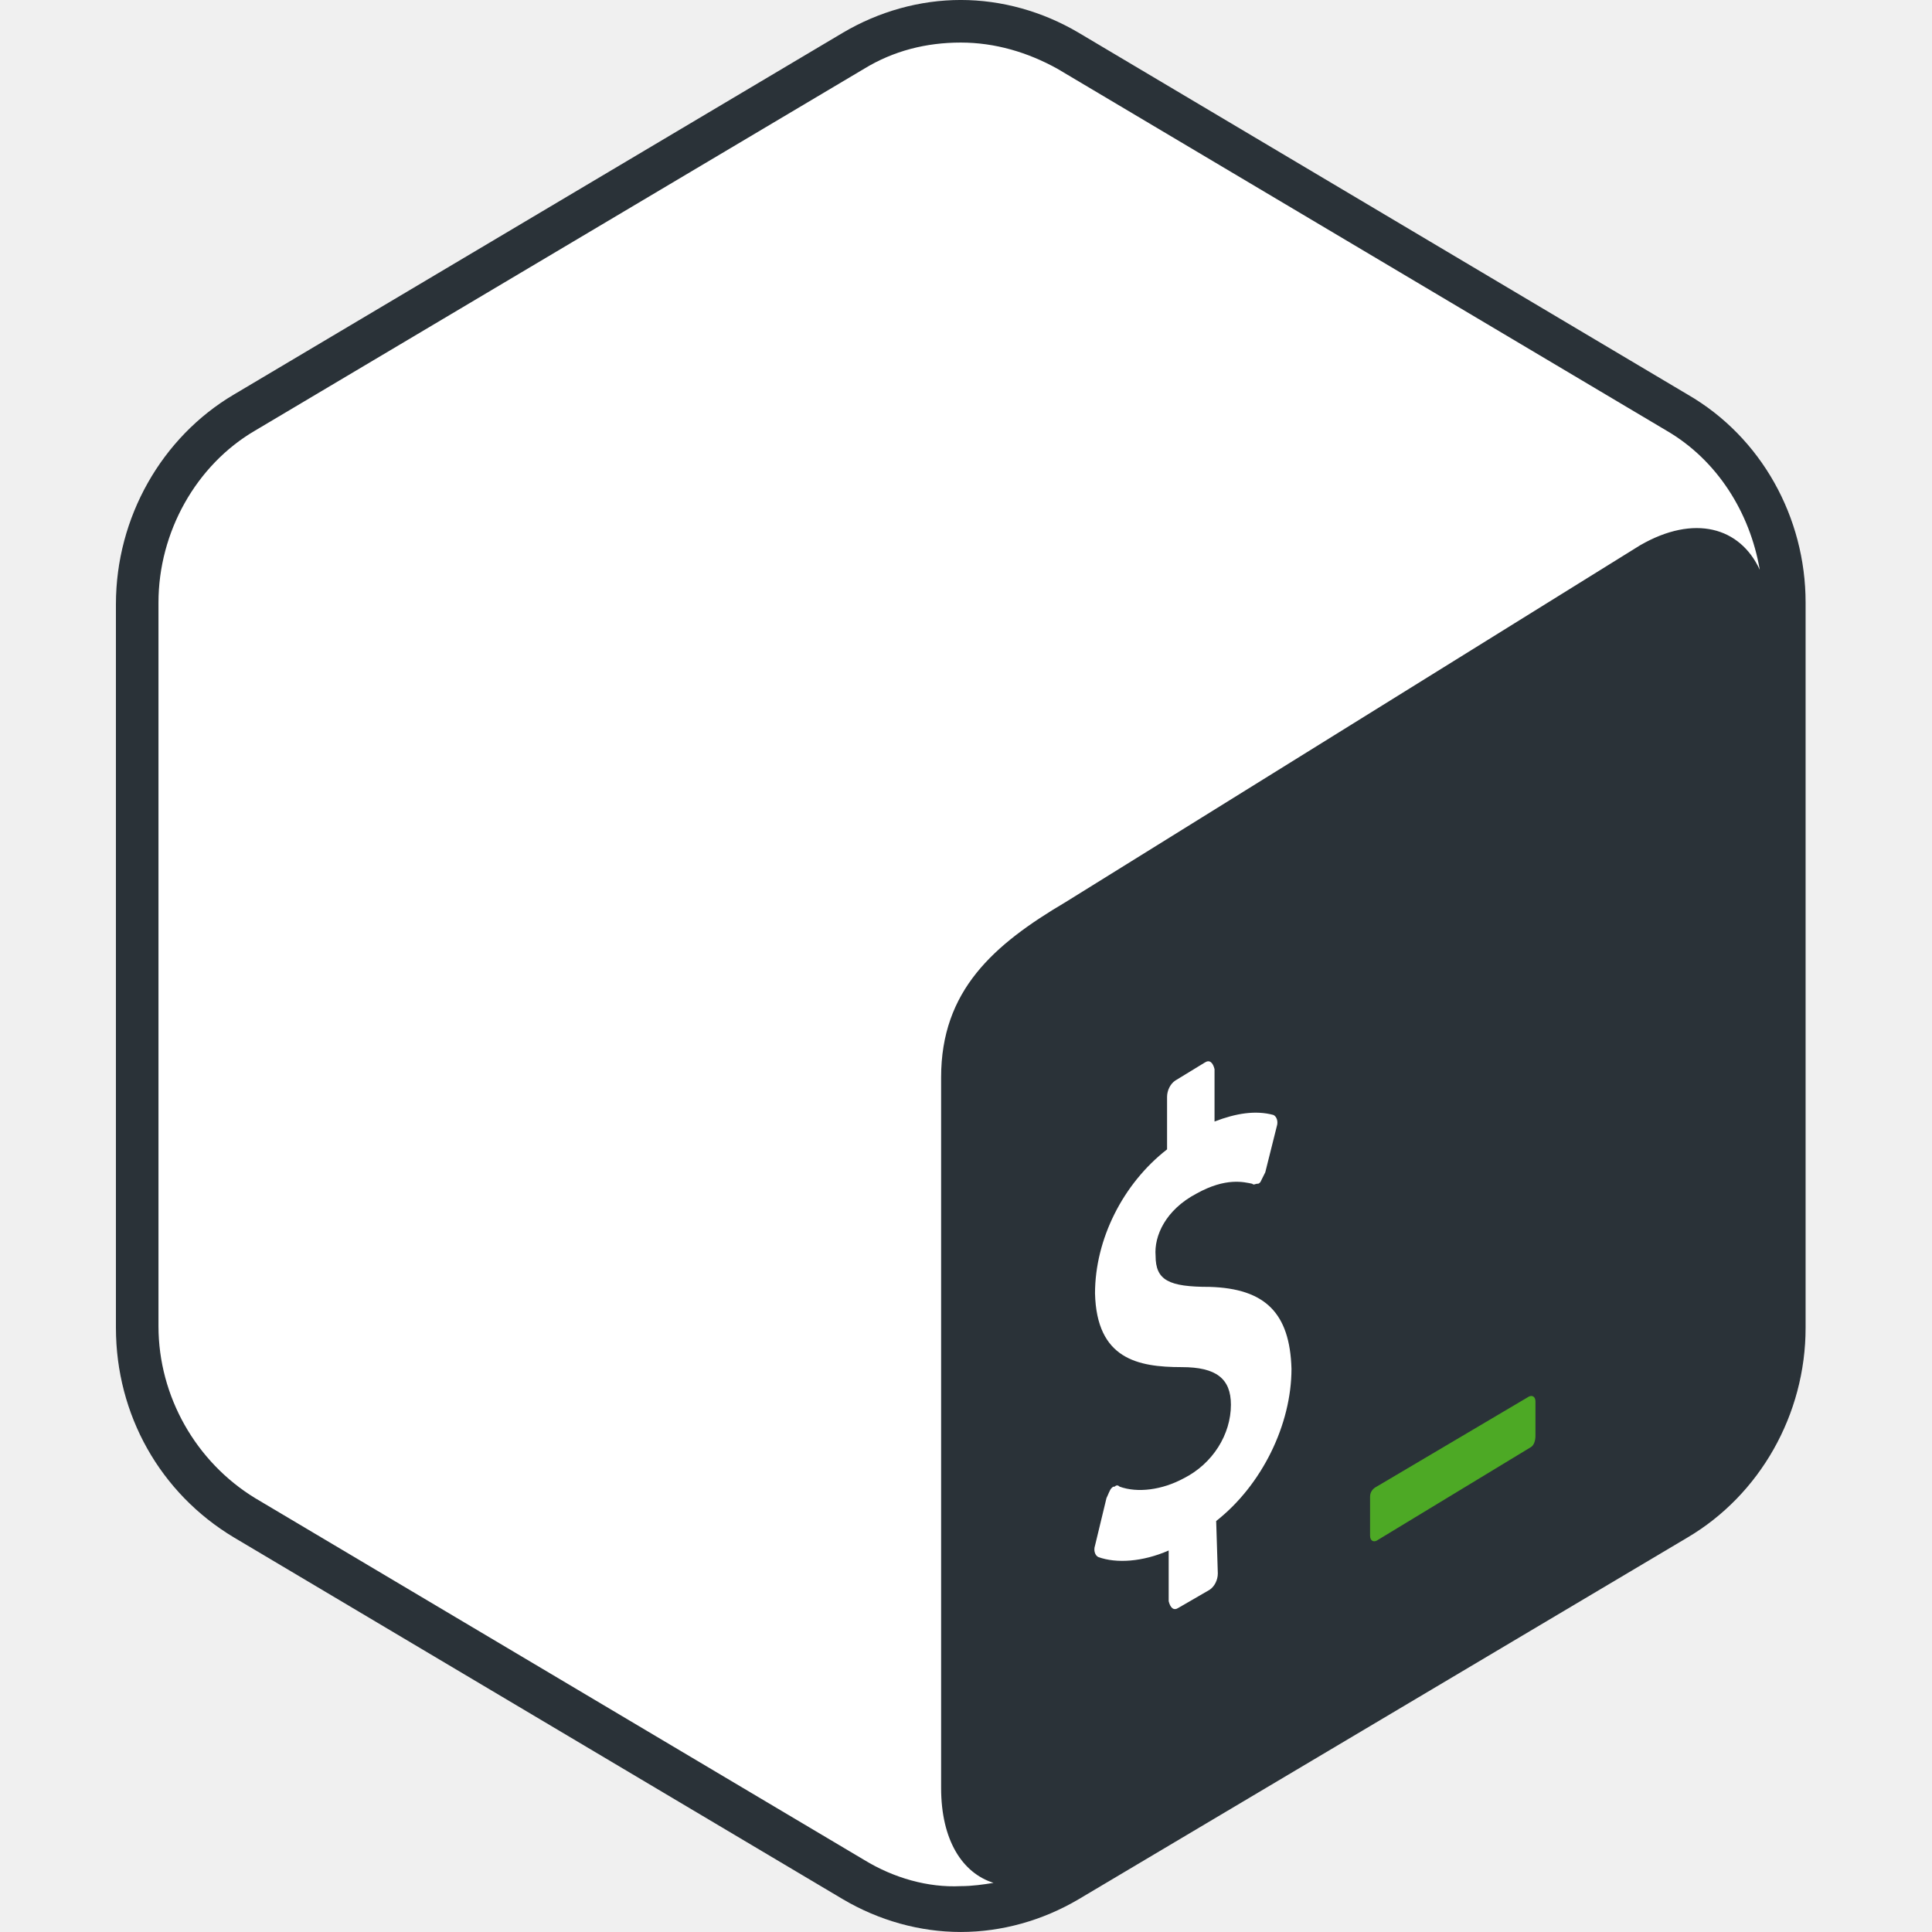
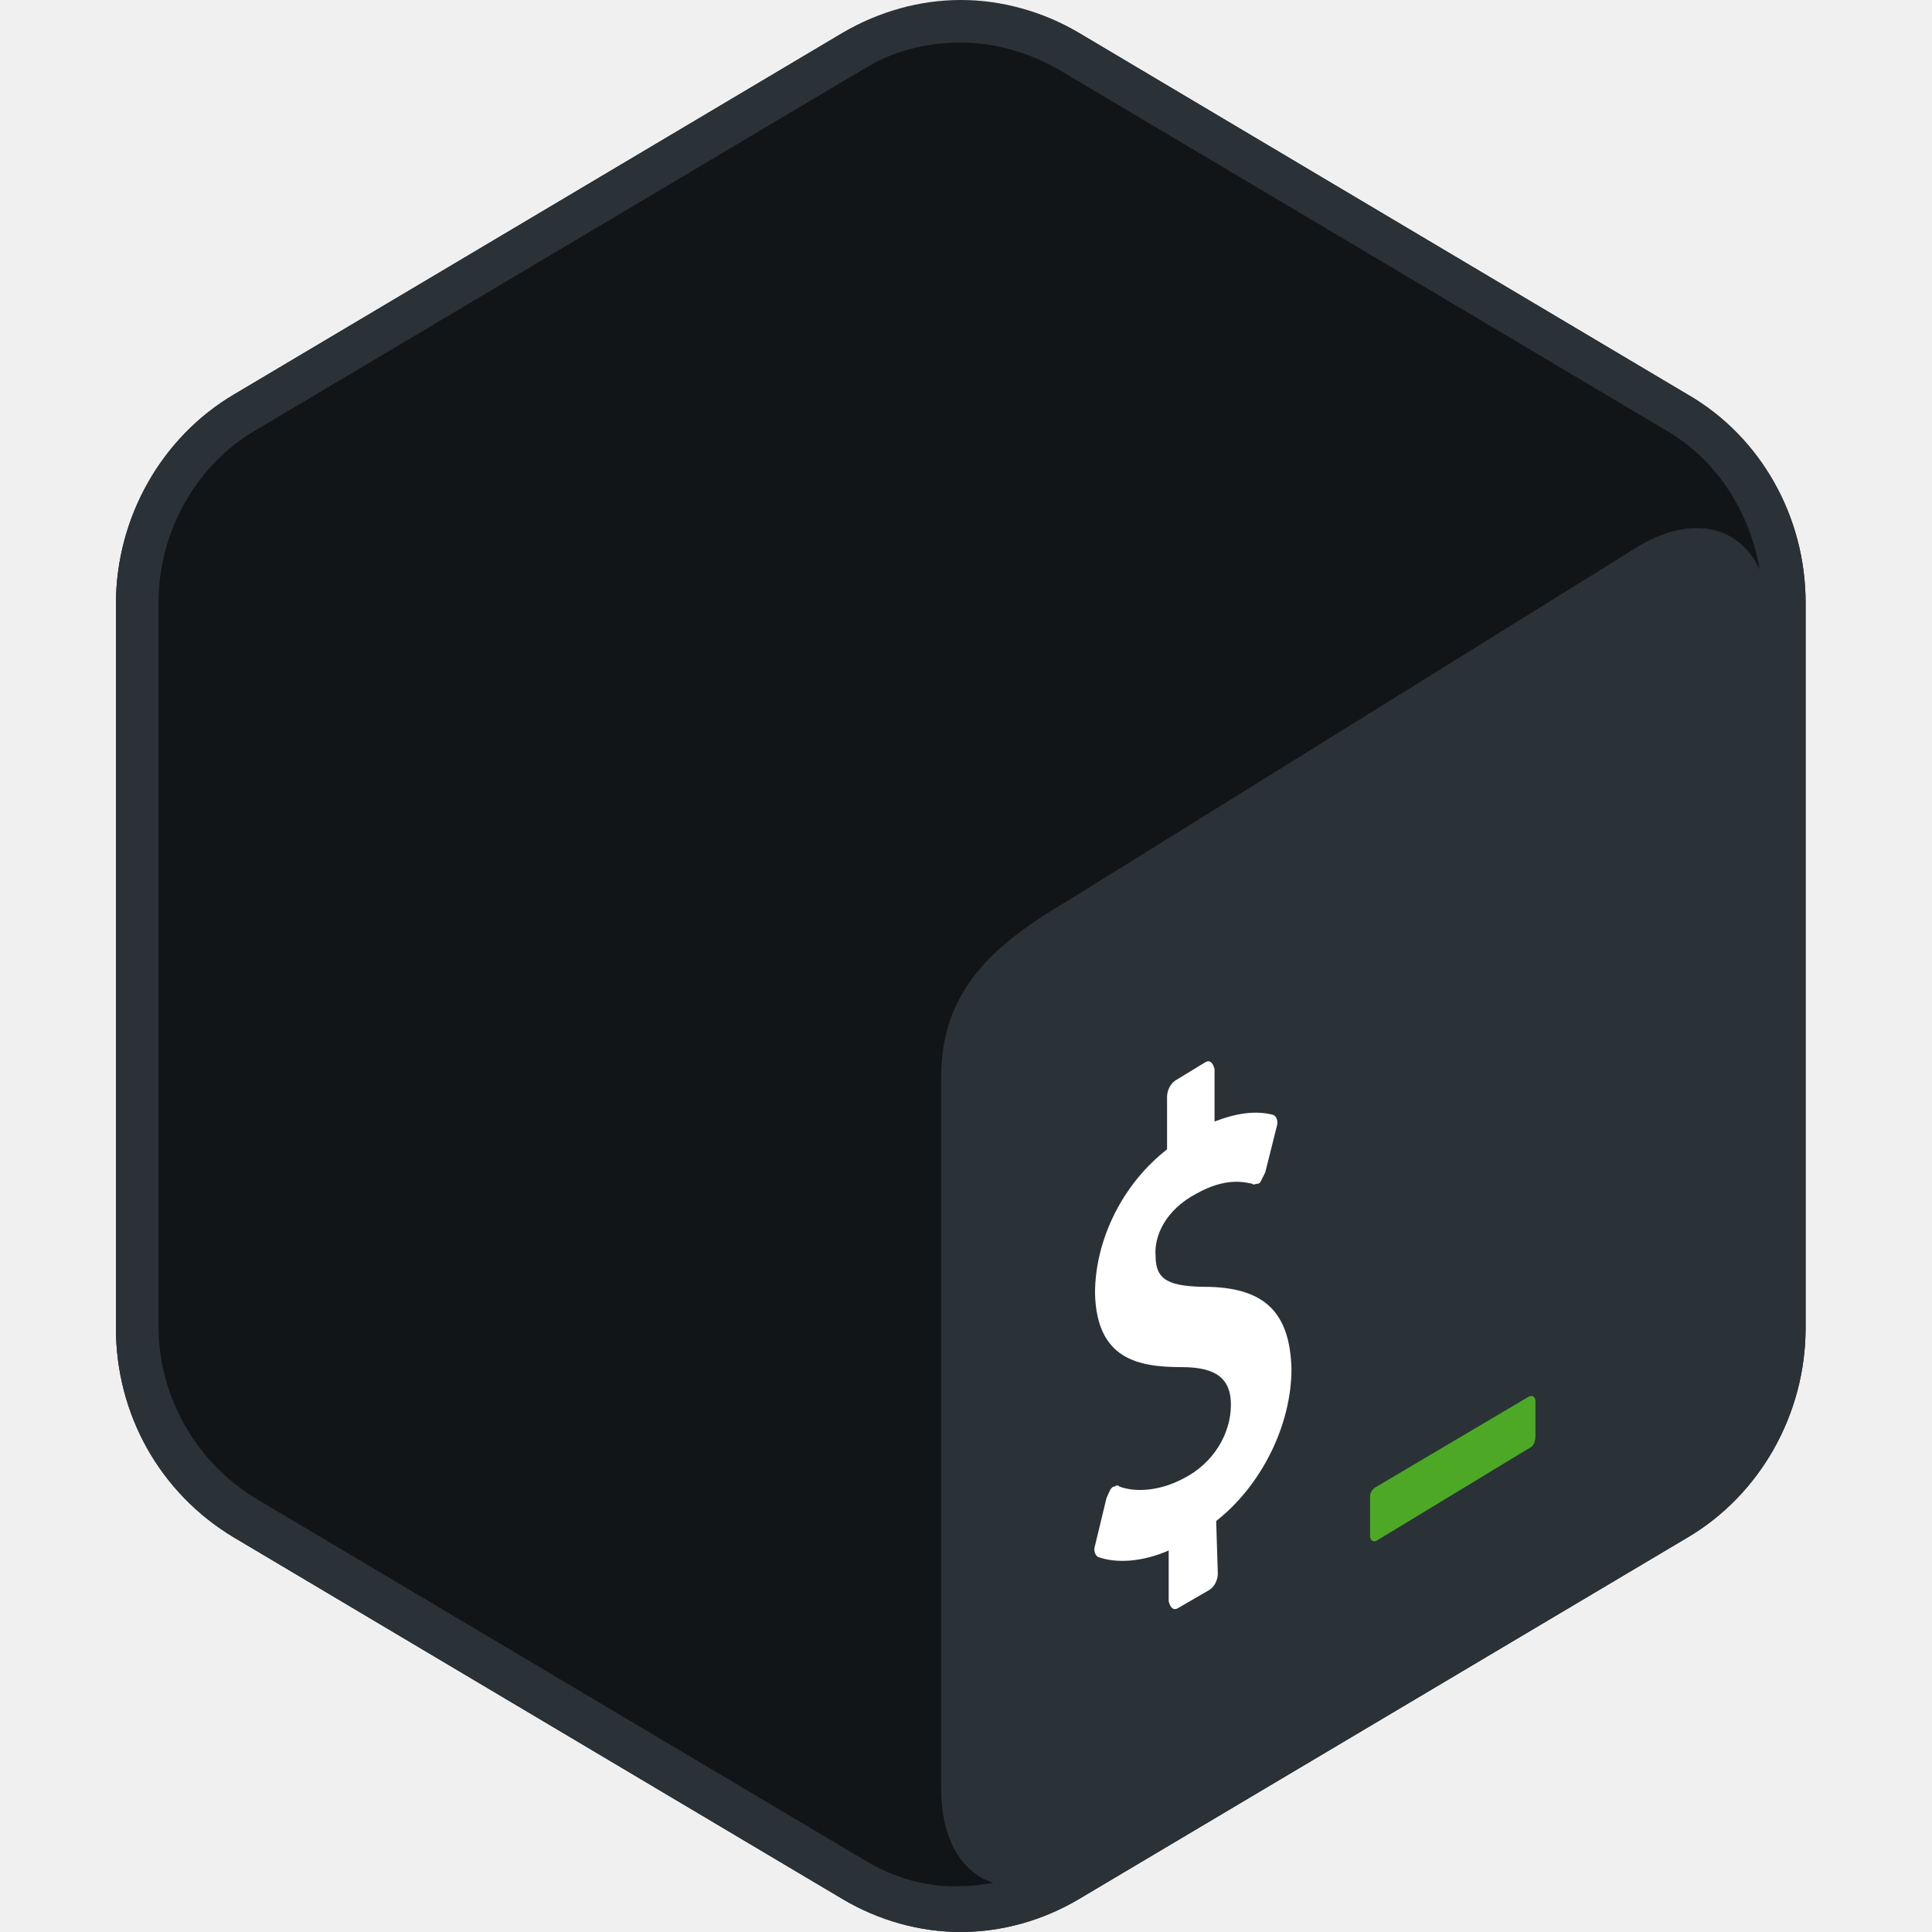
<svg xmlns="http://www.w3.org/2000/svg" width="100" height="100" viewBox="0 0 100 100" fill="none">
-   <path d="M87.356 20.423L55.83 1.694C52.102 -0.509 47.441 -0.509 43.627 1.694L12.102 20.423C8.373 22.626 6 26.779 6 31.27V68.728C6 73.219 8.288 77.287 12.102 79.575L43.627 98.304C45.491 99.406 47.61 99.999 49.729 99.999C51.847 99.999 53.966 99.406 55.83 98.304L87.356 79.575C91.085 77.372 93.457 73.219 93.457 68.728V31.186C93.457 26.779 91.169 22.626 87.356 20.423Z" fill="white" />
+   <path d="M87.356 20.423L55.83 1.694C52.102 -0.509 47.441 -0.509 43.627 1.694L12.102 20.423C8.373 22.626 6 26.779 6 31.27V68.728C6 73.219 8.288 77.287 12.102 79.575L43.627 98.304C45.491 99.406 47.61 99.999 49.729 99.999C51.847 99.999 53.966 99.406 55.83 98.304L87.356 79.575C91.085 77.372 93.457 73.219 93.457 68.728V31.186C93.457 26.779 91.169 22.626 87.356 20.423Z" fill="#121517" />
  <path d="M87.356 20.423L55.831 1.694C53.966 0.592 51.847 -0.001 49.729 -0.001C47.61 -0.001 45.492 0.592 43.627 1.694L12.102 20.423C8.373 22.626 6 26.779 6 31.27V68.728C6 73.219 8.288 77.287 12.102 79.575L43.627 98.304C45.492 99.406 47.61 99.999 49.729 99.999C51.847 99.999 53.966 99.406 55.831 98.304L87.356 79.575C91.085 77.372 93.458 73.219 93.458 68.728V31.186C93.458 26.779 91.169 22.626 87.356 20.423ZM44.729 96.27L13.203 77.541C10.152 75.677 8.203 72.287 8.203 68.643V31.186C8.203 27.541 10.152 24.067 13.203 22.287L44.729 3.558C46.254 2.626 47.949 2.203 49.729 2.203C51.508 2.203 53.203 2.711 54.729 3.558L86.254 22.287C88.881 23.813 90.576 26.525 91.085 29.491C90.068 27.287 87.695 26.609 84.898 28.22L55.153 46.694C51.424 48.897 48.712 51.27 48.712 55.762V92.541C48.712 95.253 49.813 96.948 51.424 97.457C50.915 97.541 50.322 97.626 49.729 97.626C48.034 97.711 46.254 97.203 44.729 96.27Z" fill="#2A3238" />
  <path d="M79.135 72.287L71.254 76.948C71.085 77.033 70.915 77.202 70.915 77.457V79.49C70.915 79.745 71.085 79.829 71.254 79.745L79.22 74.914C79.39 74.829 79.475 74.575 79.475 74.321V72.541C79.475 72.287 79.305 72.202 79.135 72.287Z" fill="#4DA925" />
  <path d="M62.356 54.999C62.61 54.83 62.779 54.999 62.864 55.338V58.05C63.966 57.626 64.983 57.457 65.915 57.711C66.085 57.796 66.169 58.05 66.085 58.304L65.491 60.677C65.407 60.847 65.322 61.016 65.237 61.186C65.152 61.27 65.152 61.27 65.068 61.27C64.983 61.27 64.898 61.355 64.813 61.27C64.39 61.185 63.457 60.931 61.932 61.779C60.322 62.626 59.729 63.982 59.813 64.999C59.813 66.27 60.491 66.609 62.61 66.609C65.491 66.694 66.763 67.965 66.847 70.847C66.847 73.728 65.322 76.864 62.949 78.728L63.034 81.44C63.034 81.779 62.864 82.118 62.61 82.287L61 83.219C60.746 83.389 60.576 83.219 60.491 82.88V80.253C59.135 80.847 57.779 80.931 56.847 80.592C56.678 80.508 56.593 80.253 56.678 79.999L57.271 77.541C57.356 77.372 57.441 77.118 57.525 77.033C57.61 76.948 57.61 76.948 57.695 76.948C57.779 76.864 57.864 76.864 57.949 76.948C58.881 77.287 60.152 77.118 61.254 76.525C62.779 75.762 63.712 74.236 63.712 72.711C63.712 71.355 62.949 70.762 61.169 70.762C58.881 70.762 56.763 70.338 56.678 66.948C56.678 64.152 58.118 61.27 60.407 59.491V56.779C60.407 56.44 60.576 56.101 60.83 55.931L62.356 54.999Z" fill="white" />
</svg>
